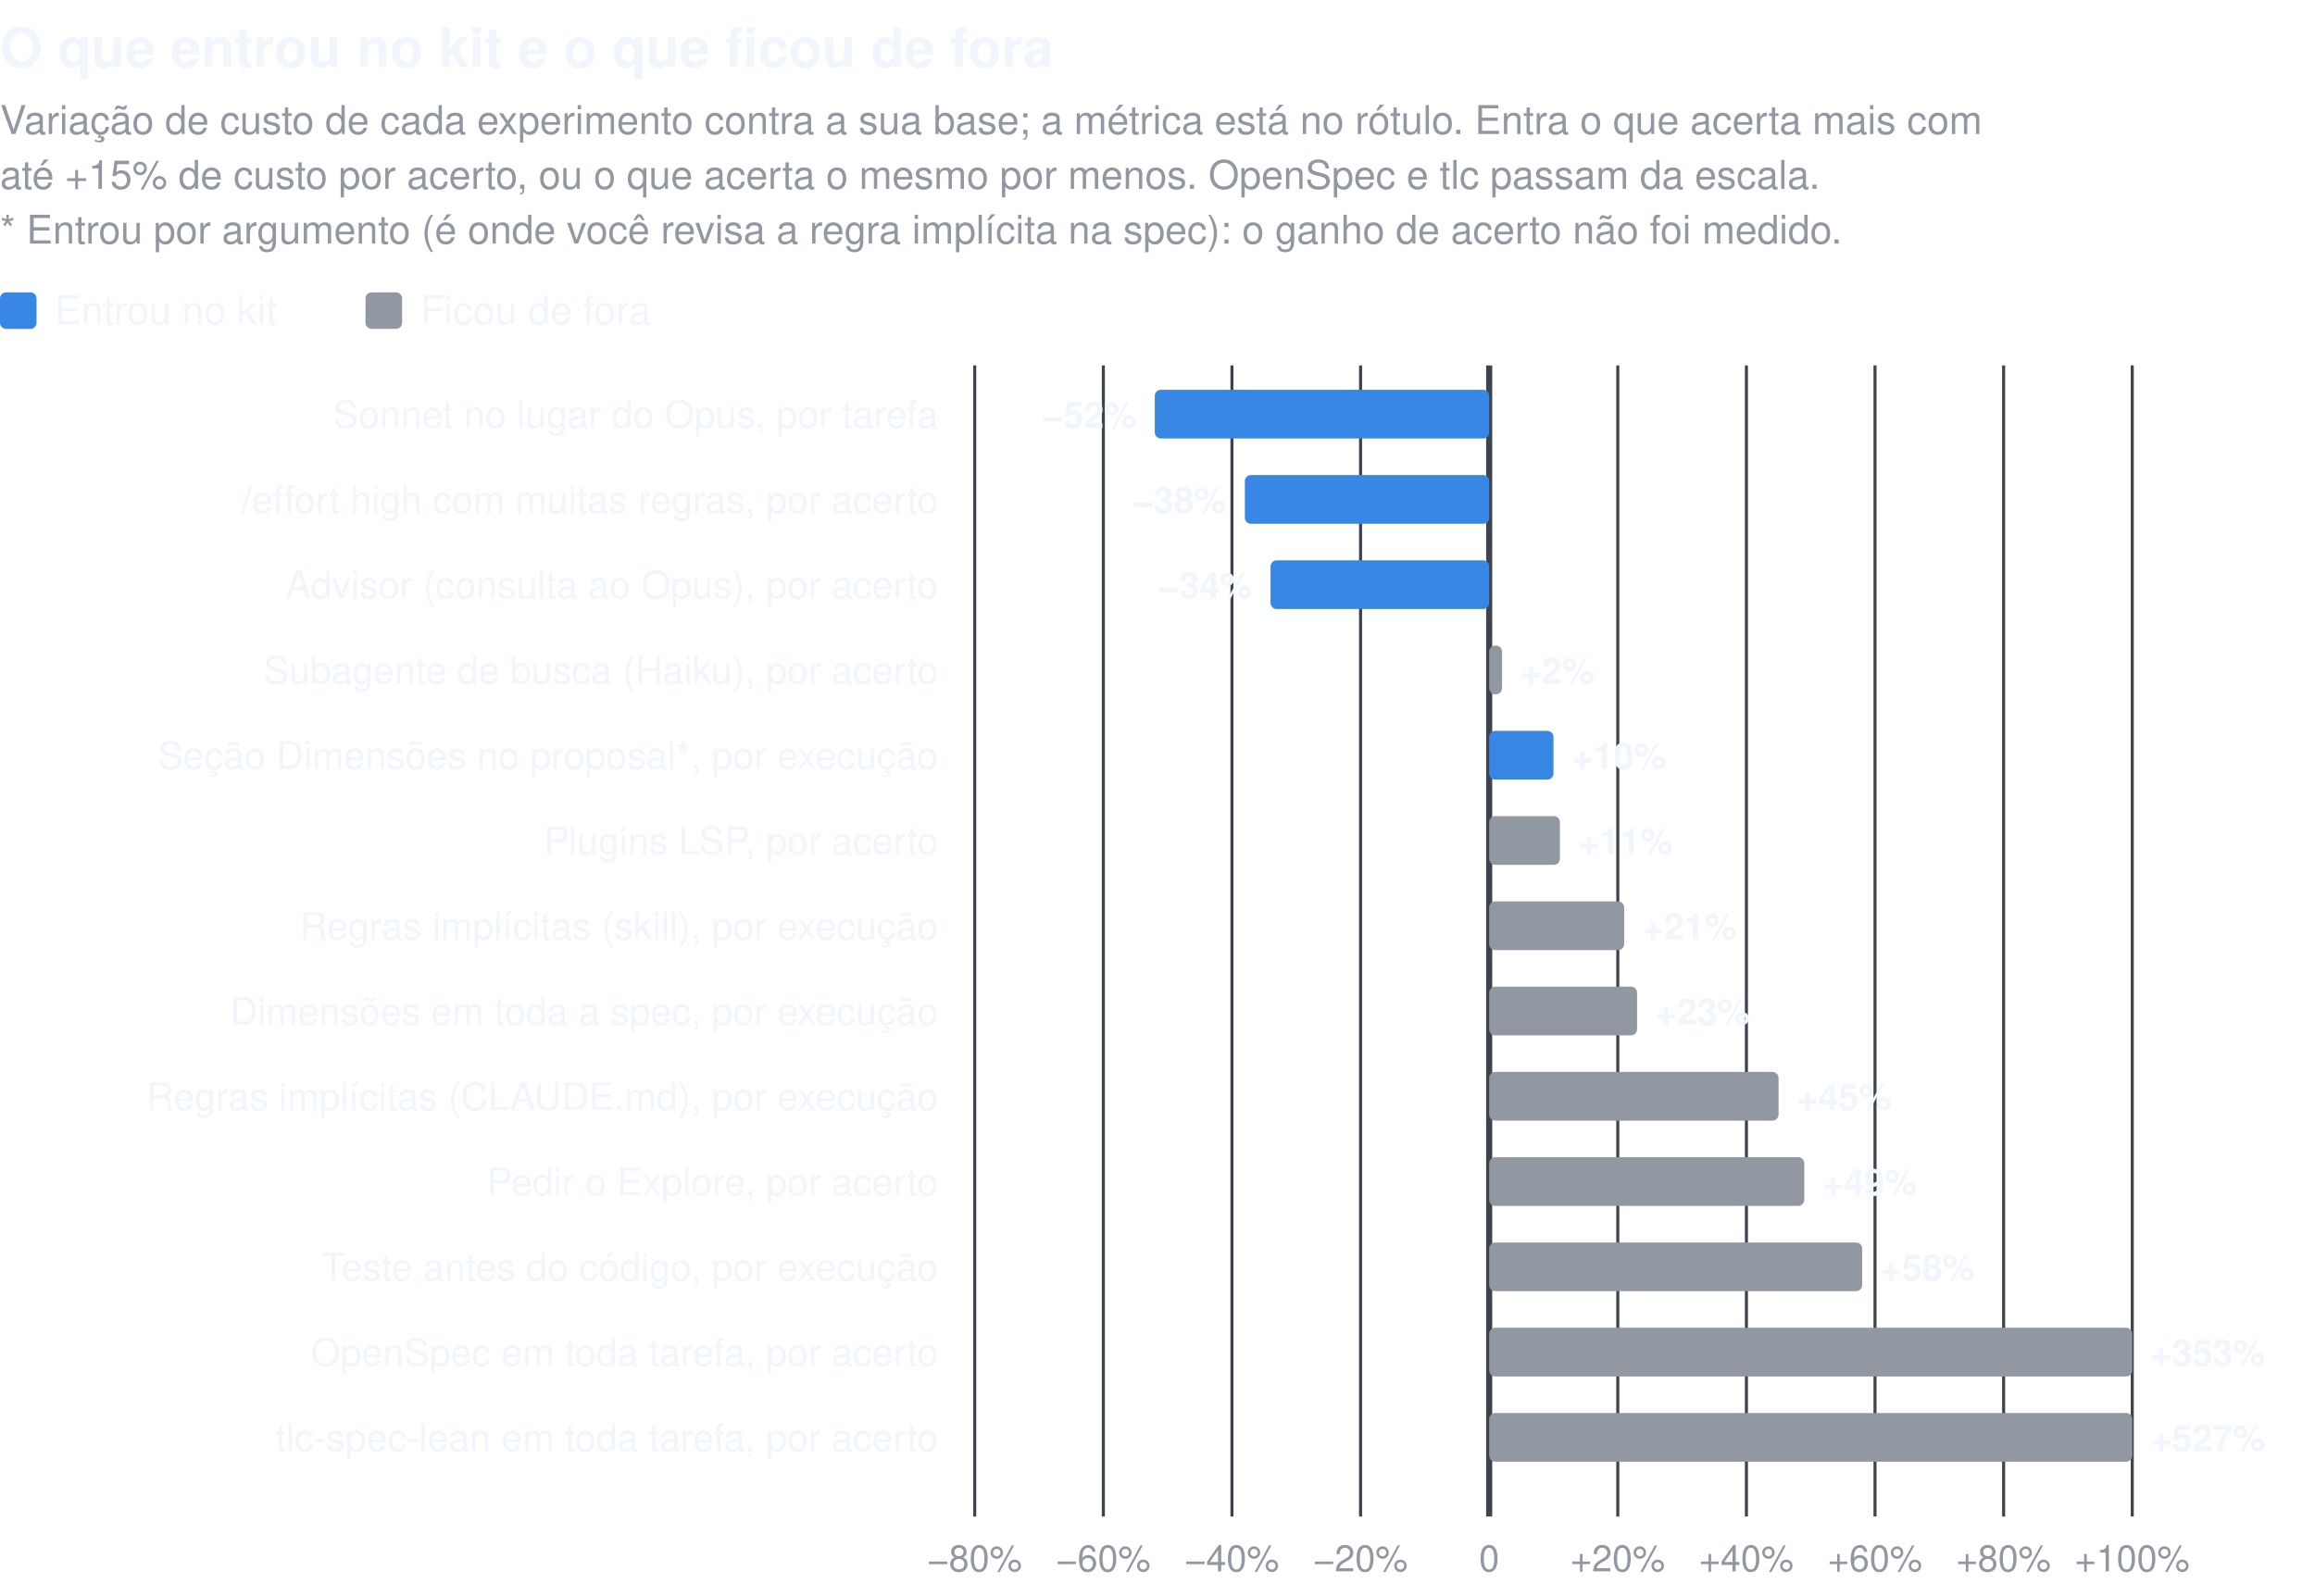
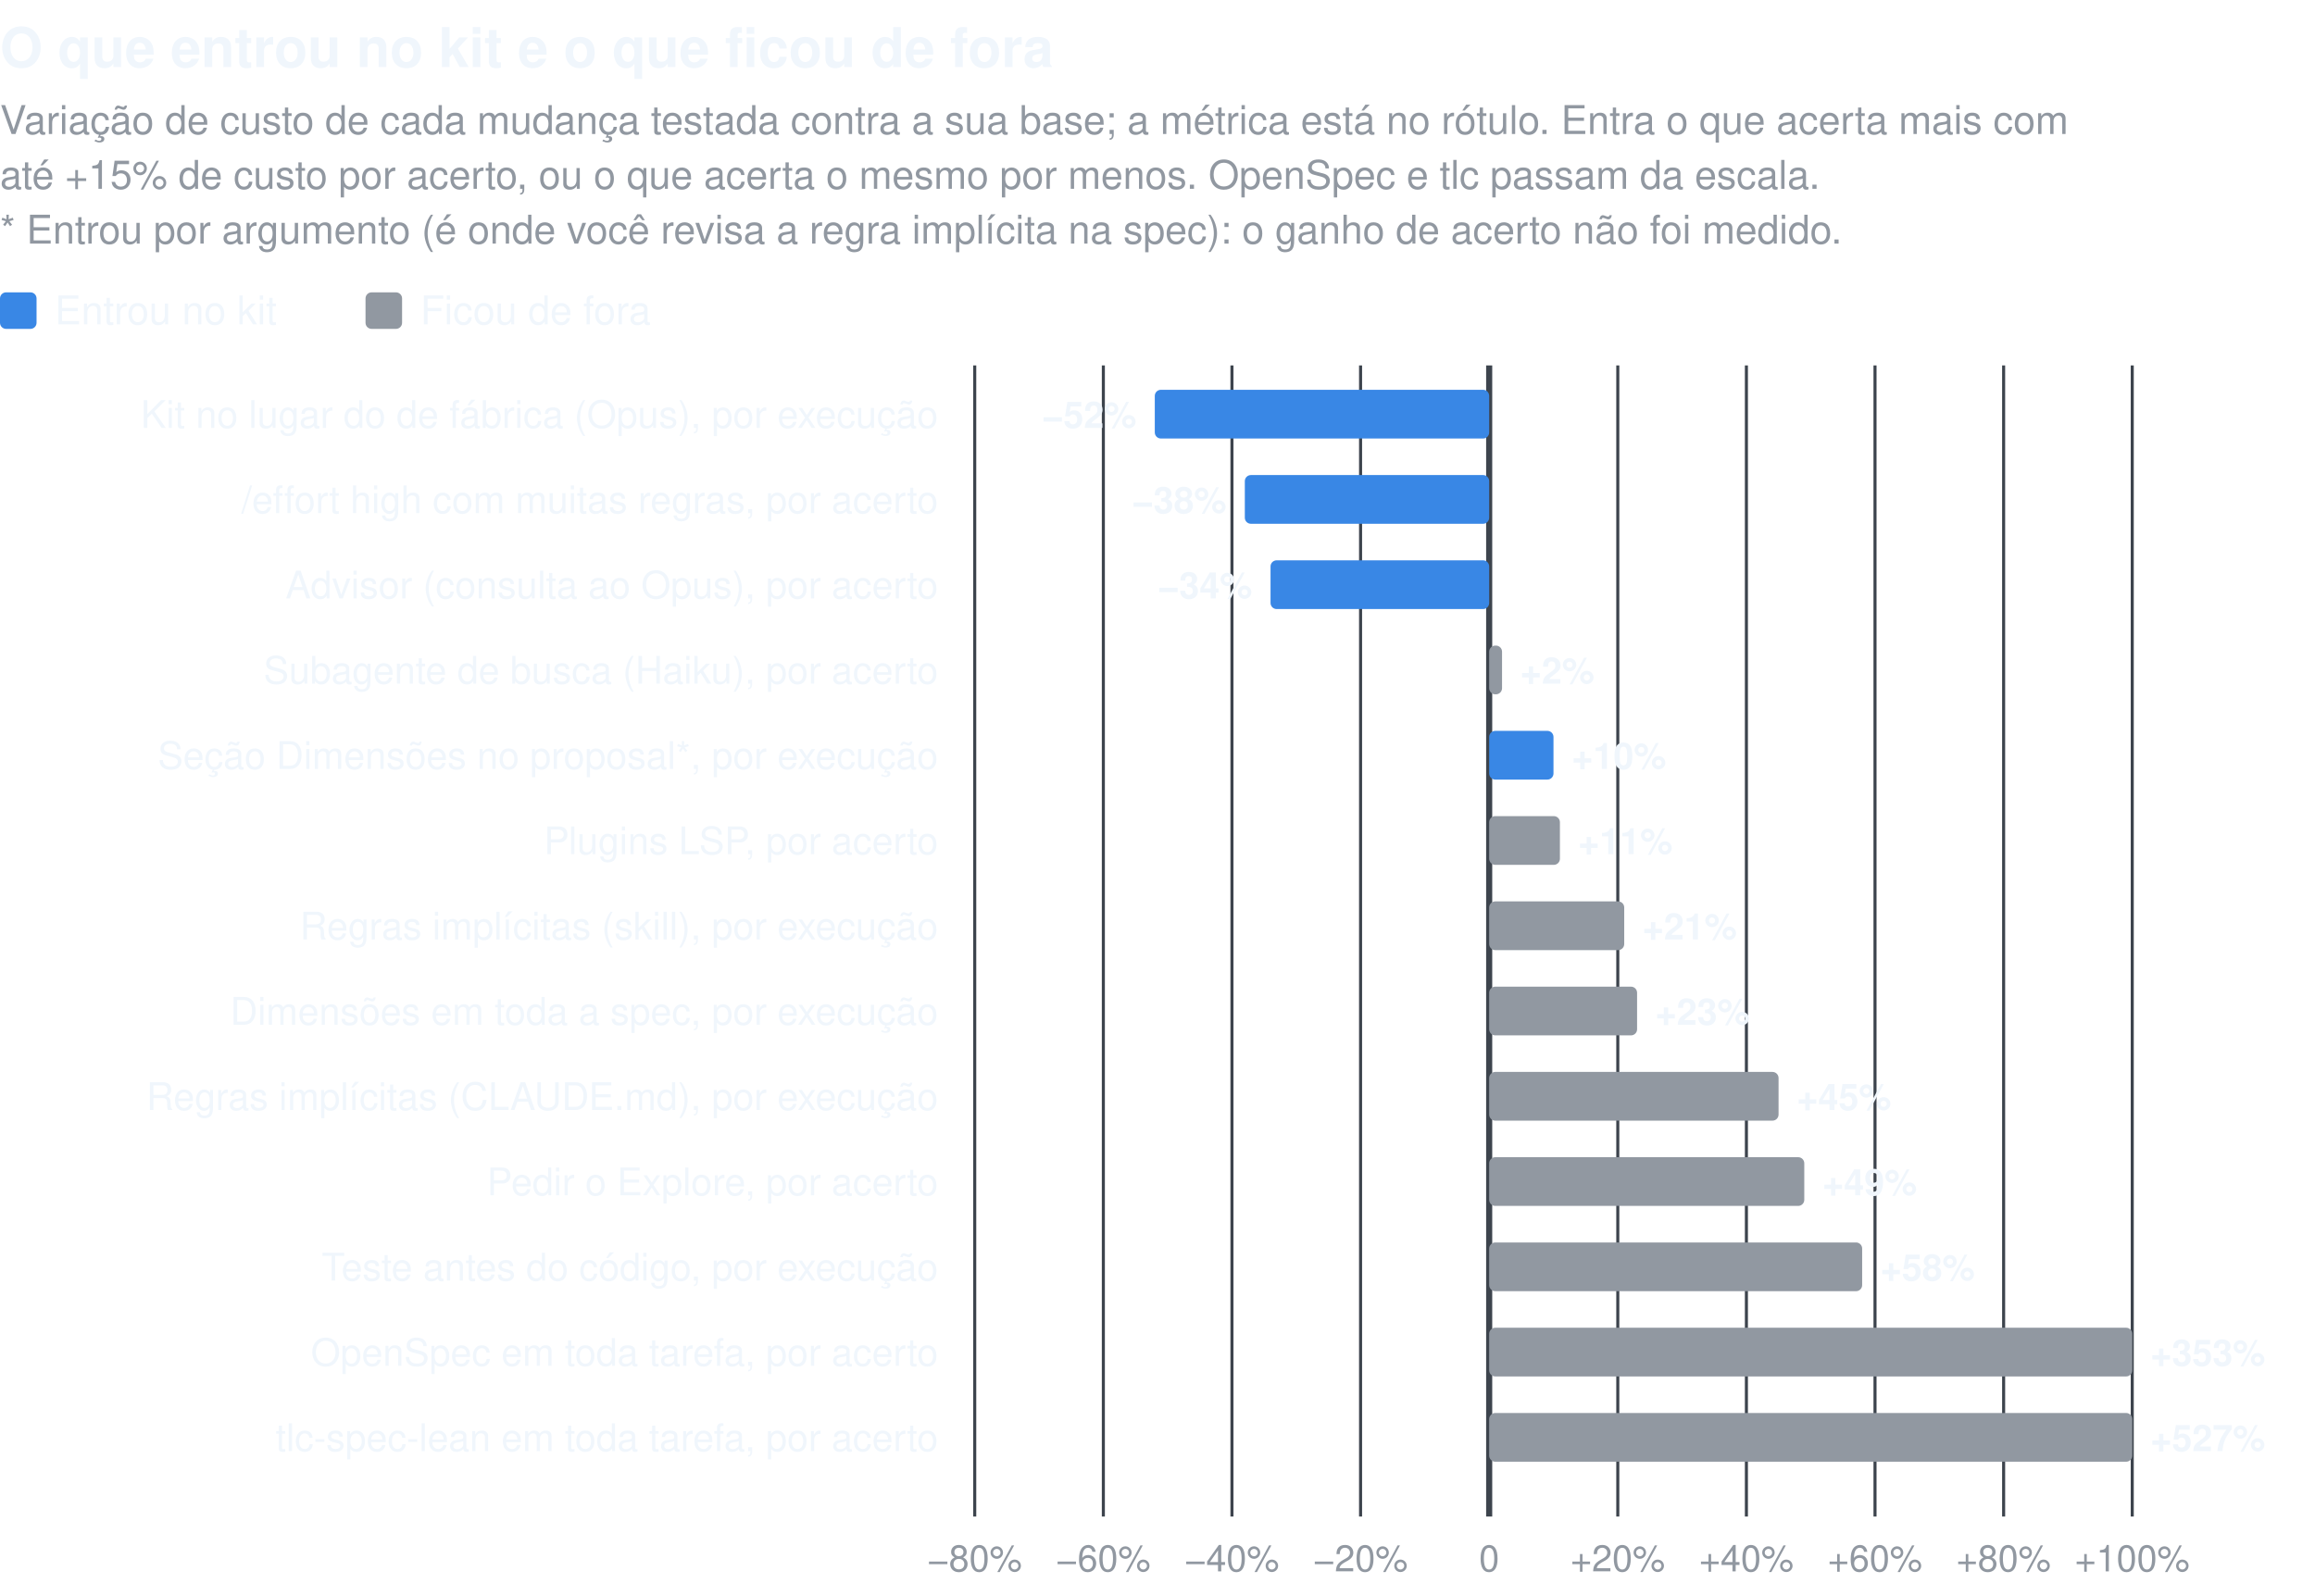
- <svg xmlns="http://www.w3.org/2000/svg" width="760" height="524" viewBox="0 0 760 524" role="img" aria-label="Variação de custo de cada experimento do benchmark contra a sua base: 4 entraram no kit (custo menor ou até +10%; a seção Dimensões entrou por argumento, sem ganho de acerto medido), 9 ficaram de fora por custar de 2% a 527% a mais sem acertar mais">
+ <svg xmlns="http://www.w3.org/2000/svg" width="760" height="524" viewBox="0 0 760 524" role="img" aria-label="Variação de custo de 13 mudanças testadas no benchmark, cada uma contra a sua base: 4 entraram no kit (custo menor ou até +10%; a seção Dimensões entrou por argumento, sem ganho de acerto medido), 9 ficaram de fora por custar de 2% a 527% a mais sem um ganho de acerto que se sustentasse">
  <style>text{font-family:-apple-system,BlinkMacSystemFont,"Segoe UI",Helvetica,Arial,sans-serif;fill:#f0f6fc}.m{fill:#9198a1}</style>
  <text x="0" y="22" font-size="18" font-weight="600">O que entrou no kit e o que ficou de fora</text>
-   <text x="0" y="44" font-size="13" class="m">Variação de custo de cada experimento contra a sua base; a métrica está no rótulo. Entra o que acerta mais com</text>
+   <text x="0" y="44" font-size="13" class="m">Variação de custo de cada mudança testada contra a sua base; a métrica está no rótulo. Entra o que acerta mais com</text>
  <text x="0" y="62" font-size="13" class="m">até +15% de custo por acerto, ou o que acerta o mesmo por menos. OpenSpec e tlc passam da escala.</text>
  <text x="0" y="80" font-size="13" class="m">* Entrou por argumento (é onde você revisa a regra implícita na spec): o ganho de acerto não foi medido.</text>
  <rect x="0" y="96" width="12" height="12" rx="2" fill="#3987e5" />
  <text x="18" y="106.5" font-size="13">Entrou no kit</text>
  <rect x="120" y="96" width="12" height="12" rx="2" fill="#9198a1" />
  <text x="138" y="106.5" font-size="13">Ficou de fora</text>
  <line x1="320" x2="320" y1="120" y2="498" stroke="#3d444d" stroke-width="1" />
  <text x="320" y="516" font-size="12" class="m" text-anchor="middle">−80%</text>
  <line x1="362.222" x2="362.222" y1="120" y2="498" stroke="#3d444d" stroke-width="1" />
  <text x="362.222" y="516" font-size="12" class="m" text-anchor="middle">−60%</text>
  <line x1="404.444" x2="404.444" y1="120" y2="498" stroke="#3d444d" stroke-width="1" />
  <text x="404.444" y="516" font-size="12" class="m" text-anchor="middle">−40%</text>
  <line x1="446.667" x2="446.667" y1="120" y2="498" stroke="#3d444d" stroke-width="1" />
  <text x="446.667" y="516" font-size="12" class="m" text-anchor="middle">−20%</text>
  <line x1="488.889" x2="488.889" y1="120" y2="498" stroke="#3d444d" stroke-width="2" />
  <text x="488.889" y="516" font-size="12" class="m" text-anchor="middle">0</text>
  <line x1="531.111" x2="531.111" y1="120" y2="498" stroke="#3d444d" stroke-width="1" />
  <text x="531.111" y="516" font-size="12" class="m" text-anchor="middle">+20%</text>
  <line x1="573.333" x2="573.333" y1="120" y2="498" stroke="#3d444d" stroke-width="1" />
  <text x="573.333" y="516" font-size="12" class="m" text-anchor="middle">+40%</text>
  <line x1="615.556" x2="615.556" y1="120" y2="498" stroke="#3d444d" stroke-width="1" />
  <text x="615.556" y="516" font-size="12" class="m" text-anchor="middle">+60%</text>
  <line x1="657.778" x2="657.778" y1="120" y2="498" stroke="#3d444d" stroke-width="1" />
  <text x="657.778" y="516" font-size="12" class="m" text-anchor="middle">+80%</text>
  <line x1="700" x2="700" y1="120" y2="498" stroke="#3d444d" stroke-width="1" />
  <text x="700" y="516" font-size="12" class="m" text-anchor="middle">+100%</text>
-   <text class="l" x="308" y="140.5" font-size="12.5" text-anchor="end">Sonnet no lugar do Opus, por tarefa</text>
+   <text class="l" x="308" y="140.5" font-size="12.5" text-anchor="end">Kit no lugar do de fábrica (Opus), por execução</text>
  <rect class="b" x="379.111" y="128" width="109.778" height="16" rx="2" fill="#3987e5" />
  <text class="v" x="373.111" y="140.5" font-size="12" font-weight="600" text-anchor="end">−52%</text>
  <text class="l" x="308" y="168.5" font-size="12.5" text-anchor="end">/effort high com muitas regras, por acerto</text>
  <rect class="b" x="408.667" y="156" width="80.222" height="16" rx="2" fill="#3987e5" />
  <text class="v" x="402.667" y="168.5" font-size="12" font-weight="600" text-anchor="end">−38%</text>
  <text class="l" x="308" y="196.5" font-size="12.5" text-anchor="end">Advisor (consulta ao Opus), por acerto</text>
  <rect class="b" x="417.111" y="184" width="71.778" height="16" rx="2" fill="#3987e5" />
  <text class="v" x="411.111" y="196.5" font-size="12" font-weight="600" text-anchor="end">−34%</text>
  <text class="l" x="308" y="224.5" font-size="12.5" text-anchor="end">Subagente de busca (Haiku), por acerto</text>
  <rect class="b" x="488.889" y="212" width="4.222" height="16" rx="2" fill="#9198a1" />
  <text class="v" x="499.111" y="224.5" font-size="12" font-weight="600">+2%</text>
  <text class="l" x="308" y="252.5" font-size="12.5" text-anchor="end">Seção Dimensões no proposal*, por execução</text>
  <rect class="b" x="488.889" y="240" width="21.111" height="16" rx="2" fill="#3987e5" />
  <text class="v" x="516" y="252.5" font-size="12" font-weight="600">+10%</text>
  <text class="l" x="308" y="280.5" font-size="12.5" text-anchor="end">Plugins LSP, por acerto</text>
  <rect class="b" x="488.889" y="268" width="23.222" height="16" rx="2" fill="#9198a1" />
  <text class="v" x="518.111" y="280.5" font-size="12" font-weight="600">+11%</text>
  <text class="l" x="308" y="308.5" font-size="12.5" text-anchor="end">Regras implícitas (skill), por execução</text>
  <rect class="b" x="488.889" y="296" width="44.333" height="16" rx="2" fill="#9198a1" />
  <text class="v" x="539.222" y="308.5" font-size="12" font-weight="600">+21%</text>
  <text class="l" x="308" y="336.5" font-size="12.5" text-anchor="end">Dimensões em toda a spec, por execução</text>
  <rect class="b" x="488.889" y="324" width="48.556" height="16" rx="2" fill="#9198a1" />
  <text class="v" x="543.444" y="336.5" font-size="12" font-weight="600">+23%</text>
  <text class="l" x="308" y="364.5" font-size="12.5" text-anchor="end">Regras implícitas (CLAUDE.md), por execução</text>
  <rect class="b" x="488.889" y="352" width="95" height="16" rx="2" fill="#9198a1" />
  <text class="v" x="589.889" y="364.5" font-size="12" font-weight="600">+45%</text>
  <text class="l" x="308" y="392.5" font-size="12.5" text-anchor="end">Pedir o Explore, por acerto</text>
  <rect class="b" x="488.889" y="380" width="103.444" height="16" rx="2" fill="#9198a1" />
  <text class="v" x="598.333" y="392.5" font-size="12" font-weight="600">+49%</text>
  <text class="l" x="308" y="420.5" font-size="12.5" text-anchor="end">Teste antes do código, por execução</text>
  <rect class="b" x="488.889" y="408" width="122.444" height="16" rx="2" fill="#9198a1" />
  <text class="v" x="617.333" y="420.5" font-size="12" font-weight="600">+58%</text>
  <text class="l" x="308" y="448.5" font-size="12.5" text-anchor="end">OpenSpec em toda tarefa, por acerto</text>
  <rect class="b" x="488.889" y="436" width="211.111" height="16" rx="2" fill="#9198a1" />
  <text class="v" x="706" y="448.5" font-size="12" font-weight="600">+353%</text>
  <text class="l" x="308" y="476.5" font-size="12.5" text-anchor="end">tlc-spec-lean em toda tarefa, por acerto</text>
  <rect class="b" x="488.889" y="464" width="211.111" height="16" rx="2" fill="#9198a1" />
  <text class="v" x="706" y="476.5" font-size="12" font-weight="600">+527%</text>
</svg>
